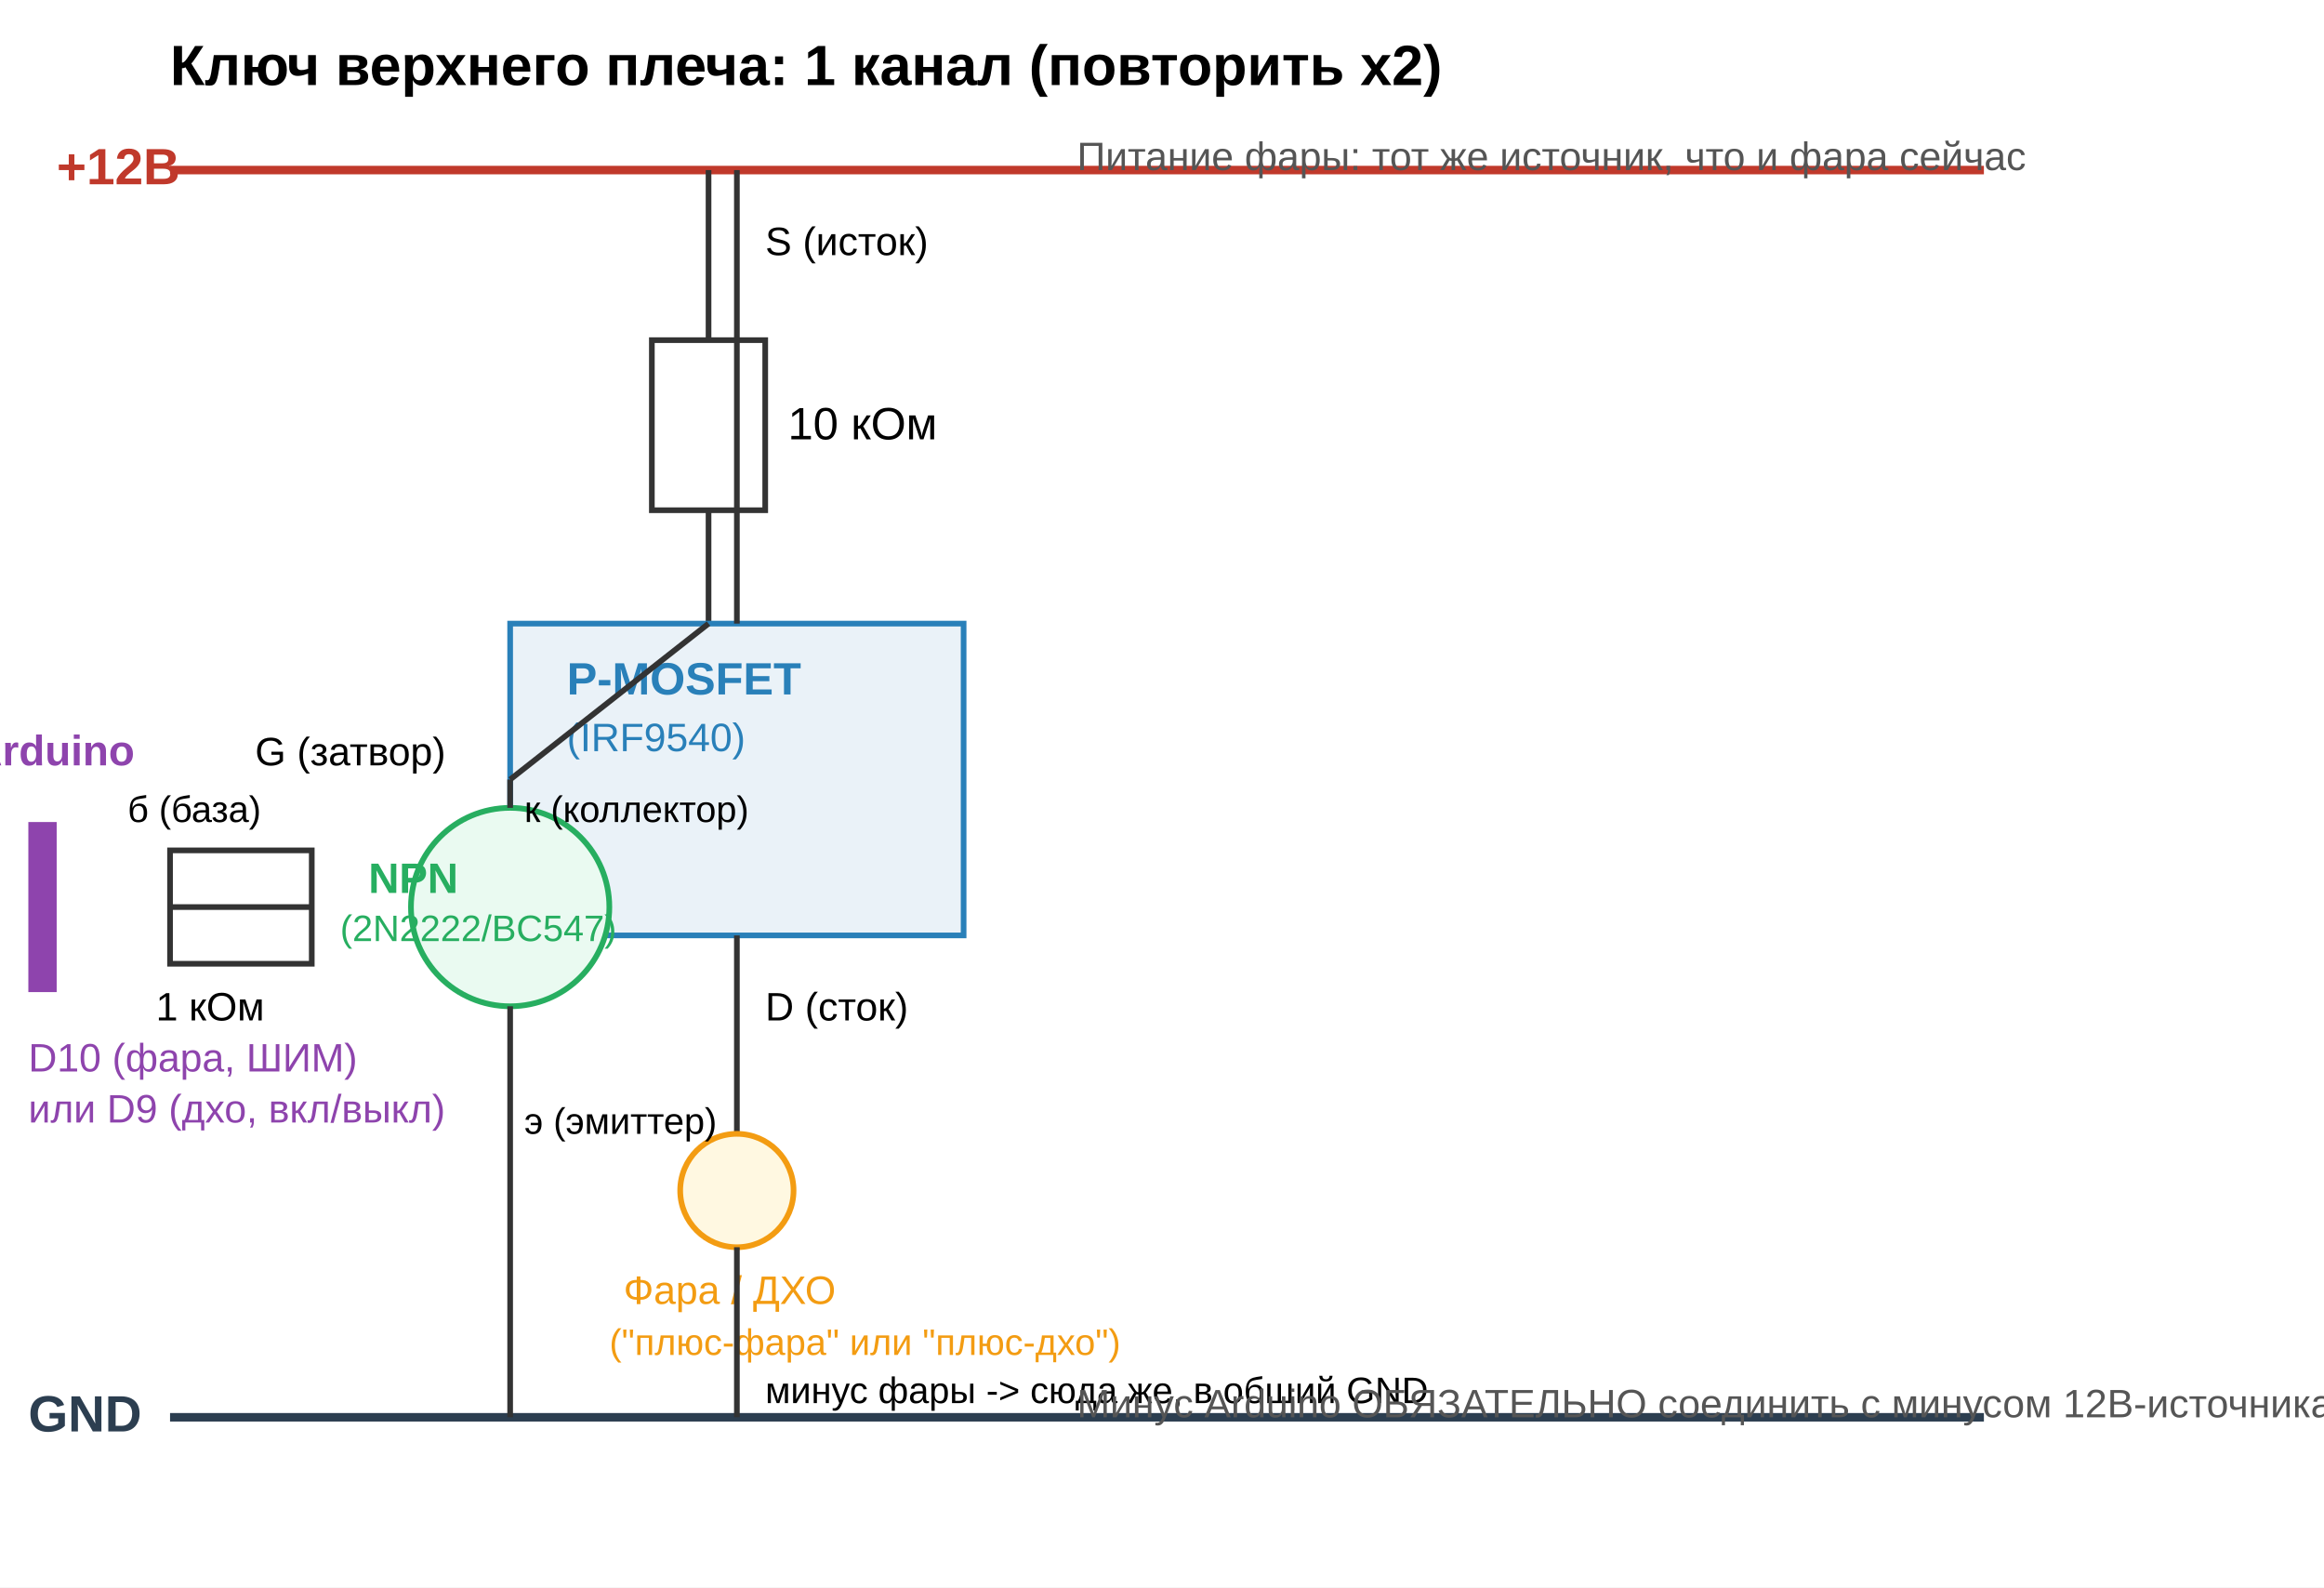
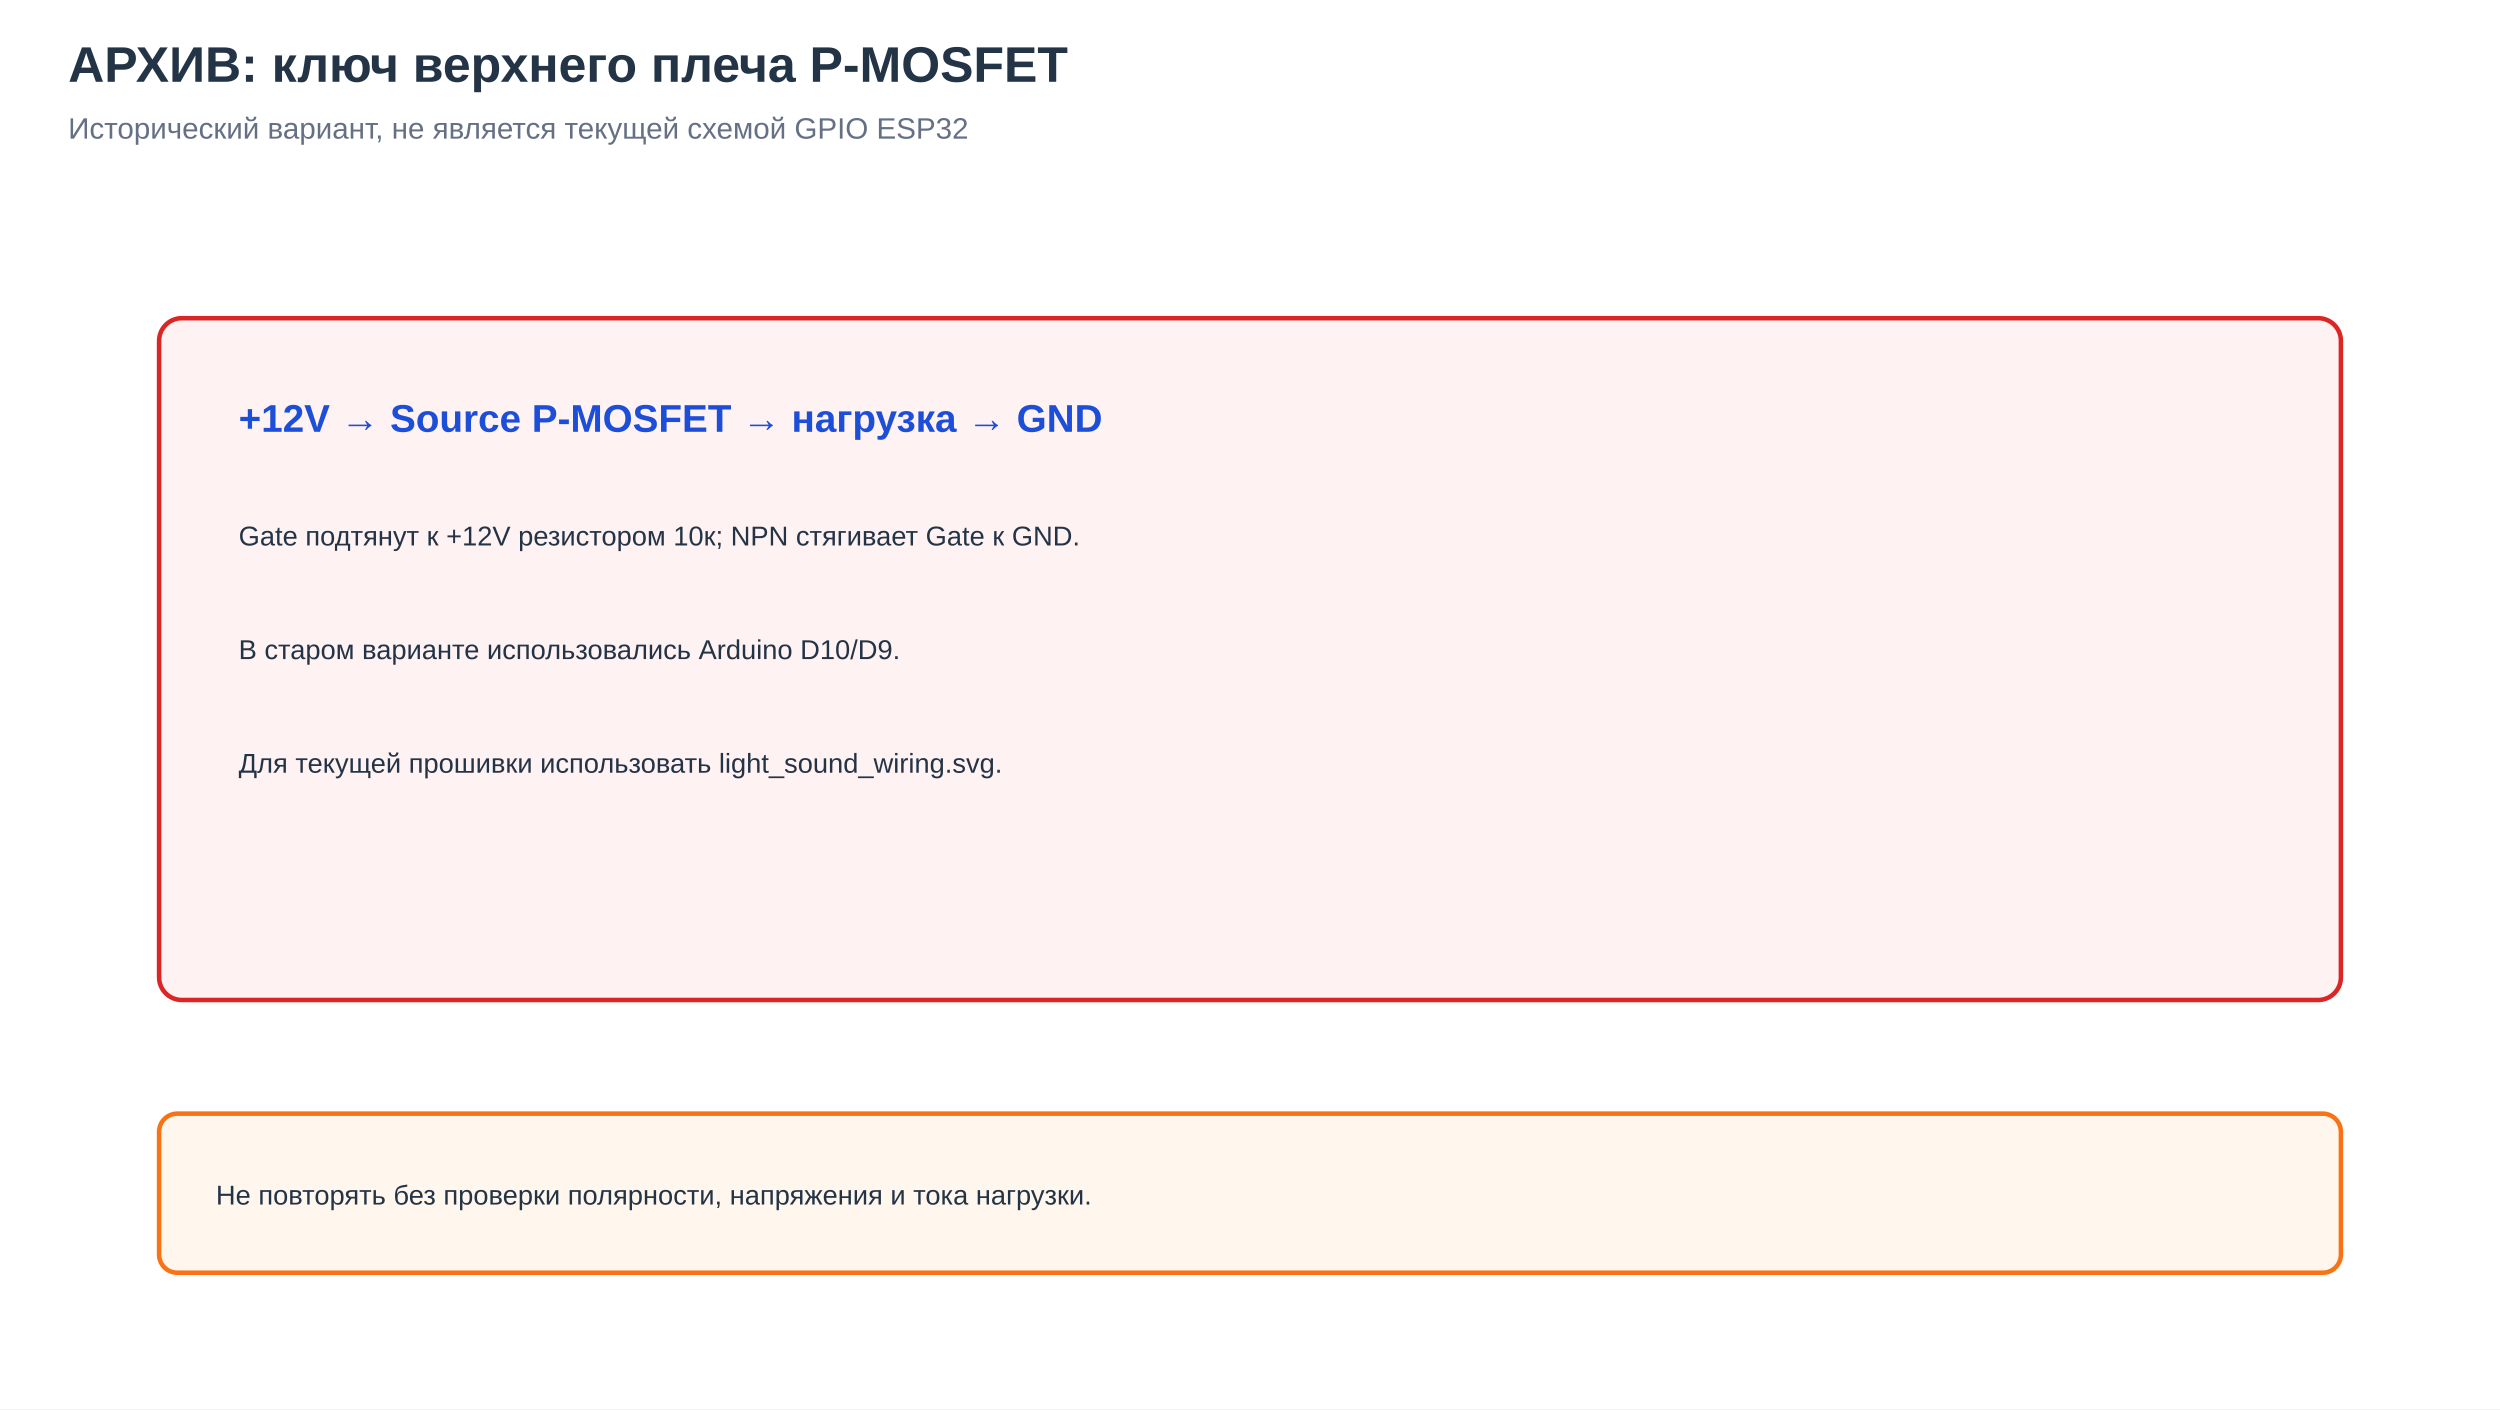
- <svg xmlns="http://www.w3.org/2000/svg" width="820" height="560" viewBox="0 0 820 560" font-family="Arial, sans-serif">
-   <rect width="820" height="560" fill="#ffffff" />
-   <line x1="60" y1="60" x2="700" y2="60" stroke="#c0392b" stroke-width="3" />
-   <text x="20" y="65" font-size="18" fill="#c0392b" font-weight="bold">+12В</text>
-   <line x1="60" y1="500" x2="700" y2="500" stroke="#2c3e50" stroke-width="3" />
-   <text x="10" y="505" font-size="18" fill="#2c3e50" font-weight="bold">GND</text>
-   <line x1="250" y1="60" x2="250" y2="120" stroke="#333" stroke-width="2" />
-   <rect x="230" y="120" width="40" height="60" fill="none" stroke="#333" stroke-width="2" />
-   <text x="278" y="155" font-size="16">10 кОм</text>
-   <line x1="250" y1="180" x2="250" y2="220" stroke="#333" stroke-width="2" />
-   <rect x="180" y="220" width="160" height="110" fill="#eaf2f8" stroke="#2980b9" stroke-width="2" />
-   <text x="200" y="245" font-size="16" font-weight="bold" fill="#2980b9">P-MOSFET</text>
-   <text x="200" y="265" font-size="14" fill="#2980b9">(IRF9540)</text>
-   <line x1="260" y1="60" x2="260" y2="220" stroke="#333" stroke-width="2" />
-   <text x="270" y="90" font-size="14">S (исток)</text>
-   <line x1="250" y1="220" x2="180" y2="275" stroke="#333" stroke-width="2" />
-   <text x="90" y="270" font-size="14">G (затвор)</text>
-   <line x1="260" y1="330" x2="260" y2="400" stroke="#333" stroke-width="2" />
-   <text x="270" y="360" font-size="14">D (сток)</text>
-   <circle cx="260" cy="420" r="20" fill="#fff8e1" stroke="#f39c12" stroke-width="2" />
-   <text x="220" y="460" font-size="14" fill="#f39c12">Фара / ДХО</text>
-   <text x="215" y="478" font-size="13" fill="#f39c12">("плюс-фара" или "плюс-дхо")</text>
-   <line x1="260" y1="440" x2="260" y2="500" stroke="#333" stroke-width="2" />
-   <text x="270" y="495" font-size="13">минус фары -&gt; сюда же, в общий GND</text>
-   <circle cx="180" cy="320" r="35" fill="#eafaf1" stroke="#27ae60" stroke-width="2" />
-   <text x="130" y="315" font-size="15" font-weight="bold" fill="#27ae60">NPN</text>
-   <text x="120" y="332" font-size="13" fill="#27ae60">(2N2222/BC547)</text>
-   <line x1="180" y1="275" x2="180" y2="285" stroke="#333" stroke-width="2" />
-   <text x="185" y="290" font-size="13">к (коллектор)</text>
-   <line x1="180" y1="355" x2="180" y2="500" stroke="#333" stroke-width="2" />
-   <text x="185" y="400" font-size="13">э (эмиттер)</text>
-   <line x1="60" y1="320" x2="110" y2="320" stroke="#333" stroke-width="2" />
-   <rect x="60" y="300" width="50" height="40" fill="none" stroke="#333" stroke-width="2" />
-   <text x="55" y="360" font-size="14">1 кОм</text>
-   <text x="45" y="290" font-size="13">б (база)</text>
-   <rect x="10" y="290" width="10" height="60" fill="#8e44ad" />
-   <text x="-10" y="270" font-size="15" font-weight="bold" fill="#8e44ad">Arduino</text>
-   <text x="10" y="378" font-size="14" fill="#8e44ad">D10 (фара, ШИМ)</text>
-   <text x="10" y="396" font-size="14" fill="#8e44ad">или D9 (дхо, вкл/выкл)</text>
-   <text x="380" y="60" font-size="14" fill="#555">Питание фары: тот же источник, что и фара сейчас</text>
-   <text x="380" y="500" font-size="14" fill="#555">Минус Arduino ОБЯЗАТЕЛЬНО соединить с минусом 12В-источника</text>
-   <text x="60" y="30" font-size="20" font-weight="bold">Ключ верхнего плеча: 1 канал (повторить x2)</text>
+ <svg xmlns="http://www.w3.org/2000/svg" width="1100" height="620" viewBox="0 0 1100 620">
+   <style>text{font-family:Arial,sans-serif;fill:#243447}.title{font-size:22px;font-weight:bold}.sub{font-size:13px;fill:#667085}.head{font-size:17px;font-weight:bold;fill:#1d4ed8}.arch{fill:#fef2f2;stroke:#dc2626;stroke-width:2}.warn{fill:#fff7ed;stroke:#f97316;stroke-width:2}</style>
+   <rect width="1100" height="620" fill="#fff" />
+   <text x="30" y="36" class="title">АРХИВ: ключ верхнего плеча P-MOSFET</text>
+   <text x="30" y="61" class="sub">Исторический вариант, не является текущей схемой GPIO ESP32</text>
+   <rect x="70" y="140" width="960" height="300" class="arch" rx="10" />
+   <text x="105" y="190" class="head">+12V → Source P-MOSFET → нагрузка → GND</text>
+   <text x="105" y="240">Gate подтянут к +12V резистором 10к; NPN стягивает Gate к GND.</text>
+   <text x="105" y="290">В старом варианте использовались Arduino D10/D9.</text>
+   <text x="105" y="340">Для текущей прошивки использовать light_sound_wiring.svg.</text>
+   <rect x="70" y="490" width="960" height="70" class="warn" rx="8" />
+   <text x="95" y="530">Не повторять без проверки полярности, напряжения и тока нагрузки.</text>
</svg>
